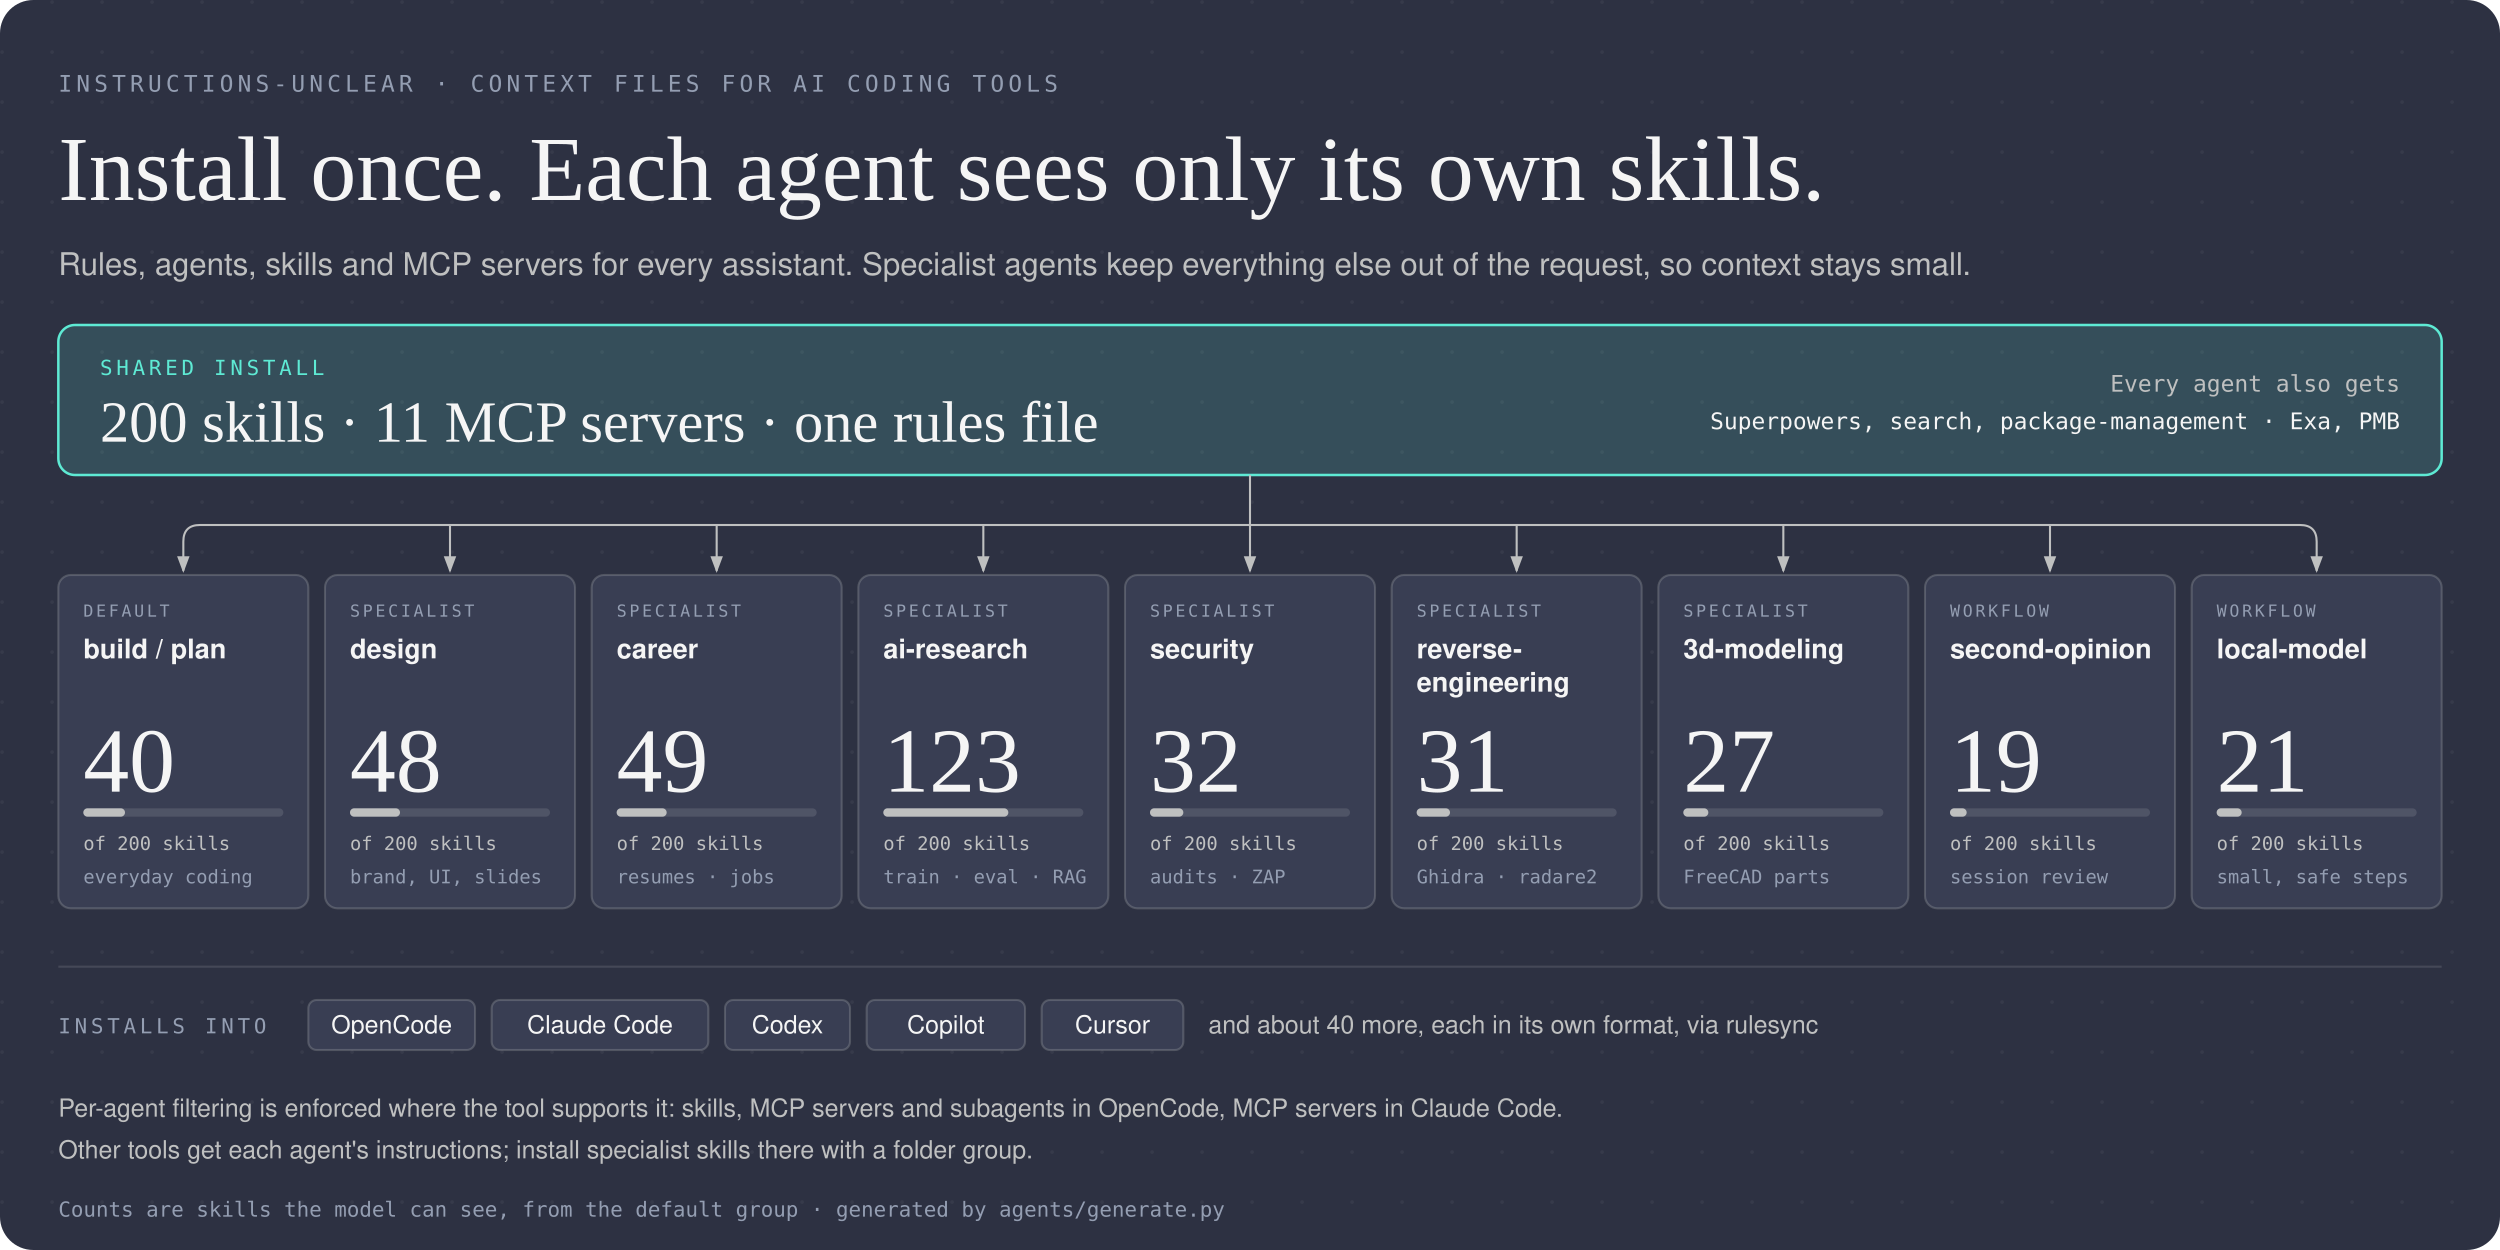
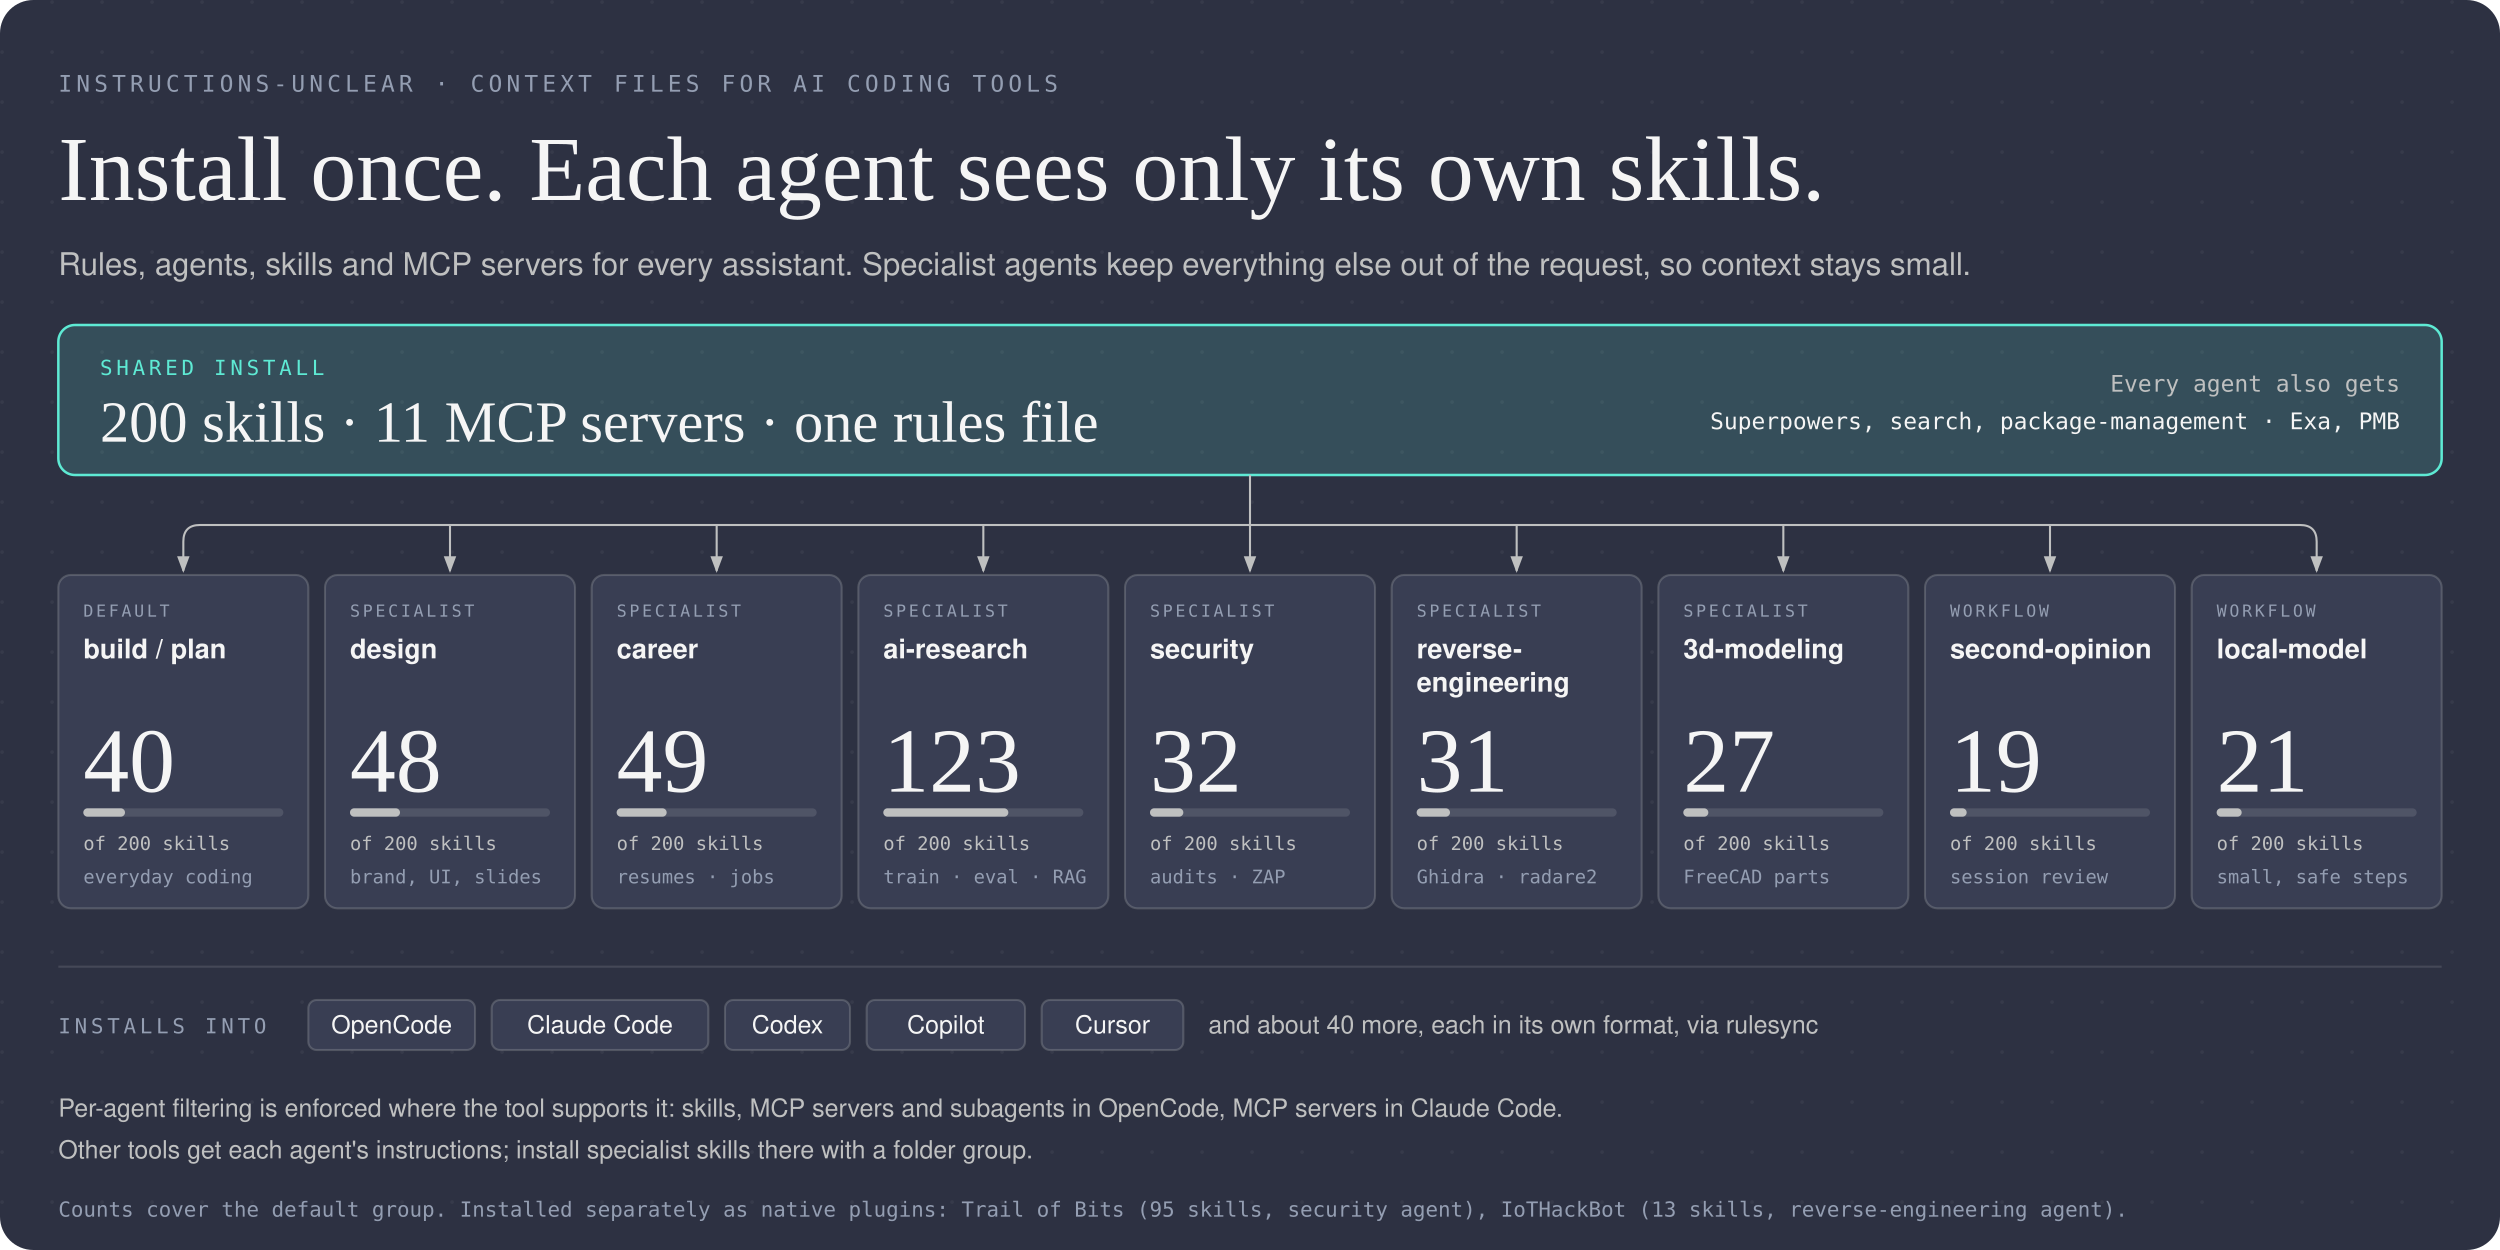
<svg xmlns="http://www.w3.org/2000/svg" viewBox="0 0 1200 600" width="1200" height="600" role="img" aria-labelledby="hero-title hero-desc">
  <defs>
    <pattern id="dots" width="24" height="24" patternUnits="userSpaceOnUse">
      <circle cx="1" cy="1" r="0.9" fill="rgba(245,245,245,0.08)" />
    </pattern>
    <marker id="arrow" markerWidth="8" markerHeight="6" refX="7" refY="3" orient="auto">
      <polygon points="0 0, 8 3, 0 6" fill="#bfc0c0" />
    </marker>
  </defs>
  <rect width="1200" height="600" rx="16" fill="#2d3142" />
  <rect width="1200" height="600" rx="16" fill="url(#dots)" opacity="0.6" />
  <text x="28" y="44" fill="#949eb2" font-size="11" font-family="'Geist Mono', ui-monospace, SFMono-Regular, Menlo, Consolas, monospace" font-weight="500" letter-spacing="0.18em">INSTRUCTIONS-UNCLEAR · CONTEXT FILES FOR AI CODING TOOLS</text>
  <text x="28" y="96" fill="#f5f5f5" font-size="44" font-family="'Instrument Serif', Georgia, 'Times New Roman', serif">Install once. Each agent sees only its own skills.</text>
  <text x="28" y="132" fill="#bfc0c0" font-size="15" font-family="'Geist', -apple-system, 'Segoe UI', Helvetica, Arial, sans-serif">Rules, agents, skills and MCP servers for every assistant. Specialist agents keep everything else out of the request, so context stays small.</text>
  <rect x="28" y="156" width="1144" height="72" rx="8" fill="rgba(94,234,212,0.16)" stroke="#5eead4" stroke-width="1.2" />
  <text x="48" y="180" fill="#5eead4" font-size="10" font-family="'Geist Mono', ui-monospace, SFMono-Regular, Menlo, Consolas, monospace" font-weight="500" letter-spacing="0.18em">SHARED INSTALL</text>
  <text x="48" y="212" fill="#f5f5f5" font-size="28" font-family="'Instrument Serif', Georgia, 'Times New Roman', serif">200 skills · 11 MCP servers · one rules file</text>
  <text x="1152" y="188" fill="#bfc0c0" font-size="11" font-family="'Geist Mono', ui-monospace, SFMono-Regular, Menlo, Consolas, monospace" text-anchor="end">Every agent also gets</text>
  <text x="1152" y="206" fill="#f5f5f5" font-size="11" font-family="'Geist Mono', ui-monospace, SFMono-Regular, Menlo, Consolas, monospace" text-anchor="end">Superpowers, search, package-management · Exa, PMB</text>
  <path d="M 600,228 V 252" fill="none" stroke="#bfc0c0" stroke-width="1" />
  <path d="M 96,252 H 1104" fill="none" stroke="#bfc0c0" stroke-width="1" />
  <path d="M 96,252 Q 88,252 88,260 V 274" fill="none" stroke="#bfc0c0" stroke-width="1" marker-end="url(#arrow)" />
  <path d="M 216,252 V 274" fill="none" stroke="#bfc0c0" stroke-width="1" marker-end="url(#arrow)" />
  <path d="M 344,252 V 274" fill="none" stroke="#bfc0c0" stroke-width="1" marker-end="url(#arrow)" />
  <path d="M 472,252 V 274" fill="none" stroke="#bfc0c0" stroke-width="1" marker-end="url(#arrow)" />
  <path d="M 600,252 V 274" fill="none" stroke="#bfc0c0" stroke-width="1" marker-end="url(#arrow)" />
  <path d="M 728,252 V 274" fill="none" stroke="#bfc0c0" stroke-width="1" marker-end="url(#arrow)" />
  <path d="M 856,252 V 274" fill="none" stroke="#bfc0c0" stroke-width="1" marker-end="url(#arrow)" />
  <path d="M 984,252 V 274" fill="none" stroke="#bfc0c0" stroke-width="1" marker-end="url(#arrow)" />
  <path d="M 1104,252 Q 1112,252 1112,260 V 274" fill="none" stroke="#bfc0c0" stroke-width="1" marker-end="url(#arrow)" />
  <rect x="28" y="276" width="120" height="160" rx="6" fill="#393e53" stroke="rgba(191,192,192,0.25)" stroke-width="1" />
  <text x="40" y="296" fill="#949eb2" font-size="8" font-family="'Geist Mono', ui-monospace, SFMono-Regular, Menlo, Consolas, monospace" font-weight="500" letter-spacing="0.16em">DEFAULT</text>
  <text x="40" y="316" fill="#f5f5f5" font-size="13" font-family="'Geist', -apple-system, 'Segoe UI', Helvetica, Arial, sans-serif" font-weight="600">build / plan</text>
  <text x="40" y="380" fill="#f5f5f5" font-size="44" font-family="'Instrument Serif', Georgia, 'Times New Roman', serif">40</text>
  <rect x="40" y="388" width="96" height="4" rx="2" fill="rgba(245,245,245,0.12)" />
  <rect x="40" y="388" width="20" height="4" rx="2" fill="#bfc0c0" />
  <text x="40" y="408" fill="#bfc0c0" font-size="9" font-family="'Geist Mono', ui-monospace, SFMono-Regular, Menlo, Consolas, monospace">of 200 skills</text>
  <text x="40" y="424" fill="#949eb2" font-size="9" font-family="'Geist Mono', ui-monospace, SFMono-Regular, Menlo, Consolas, monospace">everyday coding</text>
  <rect x="156" y="276" width="120" height="160" rx="6" fill="#393e53" stroke="rgba(191,192,192,0.25)" stroke-width="1" />
  <text x="168" y="296" fill="#949eb2" font-size="8" font-family="'Geist Mono', ui-monospace, SFMono-Regular, Menlo, Consolas, monospace" font-weight="500" letter-spacing="0.16em">SPECIALIST</text>
  <text x="168" y="316" fill="#f5f5f5" font-size="13" font-family="'Geist', -apple-system, 'Segoe UI', Helvetica, Arial, sans-serif" font-weight="600">design</text>
  <text x="168" y="380" fill="#f5f5f5" font-size="44" font-family="'Instrument Serif', Georgia, 'Times New Roman', serif">48</text>
  <rect x="168" y="388" width="96" height="4" rx="2" fill="rgba(245,245,245,0.12)" />
  <rect x="168" y="388" width="24" height="4" rx="2" fill="#bfc0c0" />
  <text x="168" y="408" fill="#bfc0c0" font-size="9" font-family="'Geist Mono', ui-monospace, SFMono-Regular, Menlo, Consolas, monospace">of 200 skills</text>
  <text x="168" y="424" fill="#949eb2" font-size="9" font-family="'Geist Mono', ui-monospace, SFMono-Regular, Menlo, Consolas, monospace">brand, UI, slides</text>
  <rect x="284" y="276" width="120" height="160" rx="6" fill="#393e53" stroke="rgba(191,192,192,0.25)" stroke-width="1" />
  <text x="296" y="296" fill="#949eb2" font-size="8" font-family="'Geist Mono', ui-monospace, SFMono-Regular, Menlo, Consolas, monospace" font-weight="500" letter-spacing="0.16em">SPECIALIST</text>
  <text x="296" y="316" fill="#f5f5f5" font-size="13" font-family="'Geist', -apple-system, 'Segoe UI', Helvetica, Arial, sans-serif" font-weight="600">career</text>
  <text x="296" y="380" fill="#f5f5f5" font-size="44" font-family="'Instrument Serif', Georgia, 'Times New Roman', serif">49</text>
  <rect x="296" y="388" width="96" height="4" rx="2" fill="rgba(245,245,245,0.12)" />
  <rect x="296" y="388" width="24" height="4" rx="2" fill="#bfc0c0" />
  <text x="296" y="408" fill="#bfc0c0" font-size="9" font-family="'Geist Mono', ui-monospace, SFMono-Regular, Menlo, Consolas, monospace">of 200 skills</text>
  <text x="296" y="424" fill="#949eb2" font-size="9" font-family="'Geist Mono', ui-monospace, SFMono-Regular, Menlo, Consolas, monospace">resumes · jobs</text>
  <rect x="412" y="276" width="120" height="160" rx="6" fill="#393e53" stroke="rgba(191,192,192,0.25)" stroke-width="1" />
  <text x="424" y="296" fill="#949eb2" font-size="8" font-family="'Geist Mono', ui-monospace, SFMono-Regular, Menlo, Consolas, monospace" font-weight="500" letter-spacing="0.16em">SPECIALIST</text>
  <text x="424" y="316" fill="#f5f5f5" font-size="13" font-family="'Geist', -apple-system, 'Segoe UI', Helvetica, Arial, sans-serif" font-weight="600">ai-research</text>
  <text x="424" y="380" fill="#f5f5f5" font-size="44" font-family="'Instrument Serif', Georgia, 'Times New Roman', serif">123</text>
  <rect x="424" y="388" width="96" height="4" rx="2" fill="rgba(245,245,245,0.12)" />
  <rect x="424" y="388" width="60" height="4" rx="2" fill="#bfc0c0" />
  <text x="424" y="408" fill="#bfc0c0" font-size="9" font-family="'Geist Mono', ui-monospace, SFMono-Regular, Menlo, Consolas, monospace">of 200 skills</text>
  <text x="424" y="424" fill="#949eb2" font-size="9" font-family="'Geist Mono', ui-monospace, SFMono-Regular, Menlo, Consolas, monospace">train · eval · RAG</text>
  <rect x="540" y="276" width="120" height="160" rx="6" fill="#393e53" stroke="rgba(191,192,192,0.25)" stroke-width="1" />
  <text x="552" y="296" fill="#949eb2" font-size="8" font-family="'Geist Mono', ui-monospace, SFMono-Regular, Menlo, Consolas, monospace" font-weight="500" letter-spacing="0.16em">SPECIALIST</text>
  <text x="552" y="316" fill="#f5f5f5" font-size="13" font-family="'Geist', -apple-system, 'Segoe UI', Helvetica, Arial, sans-serif" font-weight="600">security</text>
  <text x="552" y="380" fill="#f5f5f5" font-size="44" font-family="'Instrument Serif', Georgia, 'Times New Roman', serif">32</text>
  <rect x="552" y="388" width="96" height="4" rx="2" fill="rgba(245,245,245,0.12)" />
  <rect x="552" y="388" width="16" height="4" rx="2" fill="#bfc0c0" />
  <text x="552" y="408" fill="#bfc0c0" font-size="9" font-family="'Geist Mono', ui-monospace, SFMono-Regular, Menlo, Consolas, monospace">of 200 skills</text>
  <text x="552" y="424" fill="#949eb2" font-size="9" font-family="'Geist Mono', ui-monospace, SFMono-Regular, Menlo, Consolas, monospace">audits · ZAP</text>
  <rect x="668" y="276" width="120" height="160" rx="6" fill="#393e53" stroke="rgba(191,192,192,0.25)" stroke-width="1" />
  <text x="680" y="296" fill="#949eb2" font-size="8" font-family="'Geist Mono', ui-monospace, SFMono-Regular, Menlo, Consolas, monospace" font-weight="500" letter-spacing="0.16em">SPECIALIST</text>
  <text x="680" y="316" fill="#f5f5f5" font-size="13" font-family="'Geist', -apple-system, 'Segoe UI', Helvetica, Arial, sans-serif" font-weight="600">reverse-</text>
  <text x="680" y="332" fill="#f5f5f5" font-size="13" font-family="'Geist', -apple-system, 'Segoe UI', Helvetica, Arial, sans-serif" font-weight="600">engineering</text>
  <text x="680" y="380" fill="#f5f5f5" font-size="44" font-family="'Instrument Serif', Georgia, 'Times New Roman', serif">31</text>
  <rect x="680" y="388" width="96" height="4" rx="2" fill="rgba(245,245,245,0.12)" />
  <rect x="680" y="388" width="16" height="4" rx="2" fill="#bfc0c0" />
  <text x="680" y="408" fill="#bfc0c0" font-size="9" font-family="'Geist Mono', ui-monospace, SFMono-Regular, Menlo, Consolas, monospace">of 200 skills</text>
  <text x="680" y="424" fill="#949eb2" font-size="9" font-family="'Geist Mono', ui-monospace, SFMono-Regular, Menlo, Consolas, monospace">Ghidra · radare2</text>
  <rect x="796" y="276" width="120" height="160" rx="6" fill="#393e53" stroke="rgba(191,192,192,0.25)" stroke-width="1" />
  <text x="808" y="296" fill="#949eb2" font-size="8" font-family="'Geist Mono', ui-monospace, SFMono-Regular, Menlo, Consolas, monospace" font-weight="500" letter-spacing="0.16em">SPECIALIST</text>
  <text x="808" y="316" fill="#f5f5f5" font-size="13" font-family="'Geist', -apple-system, 'Segoe UI', Helvetica, Arial, sans-serif" font-weight="600">3d-modeling</text>
  <text x="808" y="380" fill="#f5f5f5" font-size="44" font-family="'Instrument Serif', Georgia, 'Times New Roman', serif">27</text>
  <rect x="808" y="388" width="96" height="4" rx="2" fill="rgba(245,245,245,0.12)" />
  <rect x="808" y="388" width="12" height="4" rx="2" fill="#bfc0c0" />
  <text x="808" y="408" fill="#bfc0c0" font-size="9" font-family="'Geist Mono', ui-monospace, SFMono-Regular, Menlo, Consolas, monospace">of 200 skills</text>
  <text x="808" y="424" fill="#949eb2" font-size="9" font-family="'Geist Mono', ui-monospace, SFMono-Regular, Menlo, Consolas, monospace">FreeCAD parts</text>
  <rect x="924" y="276" width="120" height="160" rx="6" fill="#393e53" stroke="rgba(191,192,192,0.25)" stroke-width="1" />
  <text x="936" y="296" fill="#949eb2" font-size="8" font-family="'Geist Mono', ui-monospace, SFMono-Regular, Menlo, Consolas, monospace" font-weight="500" letter-spacing="0.16em">WORKFLOW</text>
  <text x="936" y="316" fill="#f5f5f5" font-size="13" font-family="'Geist', -apple-system, 'Segoe UI', Helvetica, Arial, sans-serif" font-weight="600">second-opinion</text>
  <text x="936" y="380" fill="#f5f5f5" font-size="44" font-family="'Instrument Serif', Georgia, 'Times New Roman', serif">19</text>
  <rect x="936" y="388" width="96" height="4" rx="2" fill="rgba(245,245,245,0.12)" />
  <rect x="936" y="388" width="8" height="4" rx="2" fill="#bfc0c0" />
  <text x="936" y="408" fill="#bfc0c0" font-size="9" font-family="'Geist Mono', ui-monospace, SFMono-Regular, Menlo, Consolas, monospace">of 200 skills</text>
  <text x="936" y="424" fill="#949eb2" font-size="9" font-family="'Geist Mono', ui-monospace, SFMono-Regular, Menlo, Consolas, monospace">session review</text>
  <rect x="1052" y="276" width="120" height="160" rx="6" fill="#393e53" stroke="rgba(191,192,192,0.25)" stroke-width="1" />
  <text x="1064" y="296" fill="#949eb2" font-size="8" font-family="'Geist Mono', ui-monospace, SFMono-Regular, Menlo, Consolas, monospace" font-weight="500" letter-spacing="0.16em">WORKFLOW</text>
  <text x="1064" y="316" fill="#f5f5f5" font-size="13" font-family="'Geist', -apple-system, 'Segoe UI', Helvetica, Arial, sans-serif" font-weight="600">local-model</text>
  <text x="1064" y="380" fill="#f5f5f5" font-size="44" font-family="'Instrument Serif', Georgia, 'Times New Roman', serif">21</text>
  <rect x="1064" y="388" width="96" height="4" rx="2" fill="rgba(245,245,245,0.12)" />
  <rect x="1064" y="388" width="12" height="4" rx="2" fill="#bfc0c0" />
  <text x="1064" y="408" fill="#bfc0c0" font-size="9" font-family="'Geist Mono', ui-monospace, SFMono-Regular, Menlo, Consolas, monospace">of 200 skills</text>
  <text x="1064" y="424" fill="#949eb2" font-size="9" font-family="'Geist Mono', ui-monospace, SFMono-Regular, Menlo, Consolas, monospace">small, safe steps</text>
  <line x1="28" y1="464" x2="1172" y2="464" stroke="rgba(245,245,245,0.12)" stroke-width="1" />
  <text x="28" y="496" fill="#949eb2" font-size="10" font-family="'Geist Mono', ui-monospace, SFMono-Regular, Menlo, Consolas, monospace" font-weight="500" letter-spacing="0.18em">INSTALLS INTO</text>
  <rect x="148" y="480" width="80" height="24" rx="4" fill="#393e53" stroke="rgba(191,192,192,0.25)" stroke-width="1" />
  <text x="188" y="496" fill="#f5f5f5" font-size="12" font-family="'Geist', -apple-system, 'Segoe UI', Helvetica, Arial, sans-serif" font-weight="500" text-anchor="middle">OpenCode</text>
  <rect x="236" y="480" width="104" height="24" rx="4" fill="#393e53" stroke="rgba(191,192,192,0.25)" stroke-width="1" />
  <text x="288" y="496" fill="#f5f5f5" font-size="12" font-family="'Geist', -apple-system, 'Segoe UI', Helvetica, Arial, sans-serif" font-weight="500" text-anchor="middle">Claude Code</text>
  <rect x="348" y="480" width="60" height="24" rx="4" fill="#393e53" stroke="rgba(191,192,192,0.25)" stroke-width="1" />
  <text x="378" y="496" fill="#f5f5f5" font-size="12" font-family="'Geist', -apple-system, 'Segoe UI', Helvetica, Arial, sans-serif" font-weight="500" text-anchor="middle">Codex</text>
  <rect x="416" y="480" width="76" height="24" rx="4" fill="#393e53" stroke="rgba(191,192,192,0.25)" stroke-width="1" />
  <text x="454" y="496" fill="#f5f5f5" font-size="12" font-family="'Geist', -apple-system, 'Segoe UI', Helvetica, Arial, sans-serif" font-weight="500" text-anchor="middle">Copilot</text>
  <rect x="500" y="480" width="68" height="24" rx="4" fill="#393e53" stroke="rgba(191,192,192,0.25)" stroke-width="1" />
  <text x="534" y="496" fill="#f5f5f5" font-size="12" font-family="'Geist', -apple-system, 'Segoe UI', Helvetica, Arial, sans-serif" font-weight="500" text-anchor="middle">Cursor</text>
  <text x="580" y="496" fill="#bfc0c0" font-size="12" font-family="'Geist', -apple-system, 'Segoe UI', Helvetica, Arial, sans-serif">and about 40 more, each in its own format, via rulesync</text>
  <text x="28" y="536" fill="#bfc0c0" font-size="12" font-family="'Geist', -apple-system, 'Segoe UI', Helvetica, Arial, sans-serif">Per-agent filtering is enforced where the tool supports it: skills, MCP servers and subagents in OpenCode, MCP servers in Claude Code.</text>
  <text x="28" y="556" fill="#bfc0c0" font-size="12" font-family="'Geist', -apple-system, 'Segoe UI', Helvetica, Arial, sans-serif">Other tools get each agent's instructions; install specialist skills there with a folder group.</text>
-   <text x="28" y="584" fill="#949eb2" font-size="10" font-family="'Geist Mono', ui-monospace, SFMono-Regular, Menlo, Consolas, monospace">Counts are skills the model can see, from the default group · generated by agents/generate.py</text>
+   <text x="28" y="584" fill="#949eb2" font-size="10" font-family="'Geist Mono', ui-monospace, SFMono-Regular, Menlo, Consolas, monospace">Counts cover the default group. Installed separately as native plugins: Trail of Bits (95 skills, security agent), IoTHackBot (13 skills, reverse-engineering agent).</text>
</svg>
